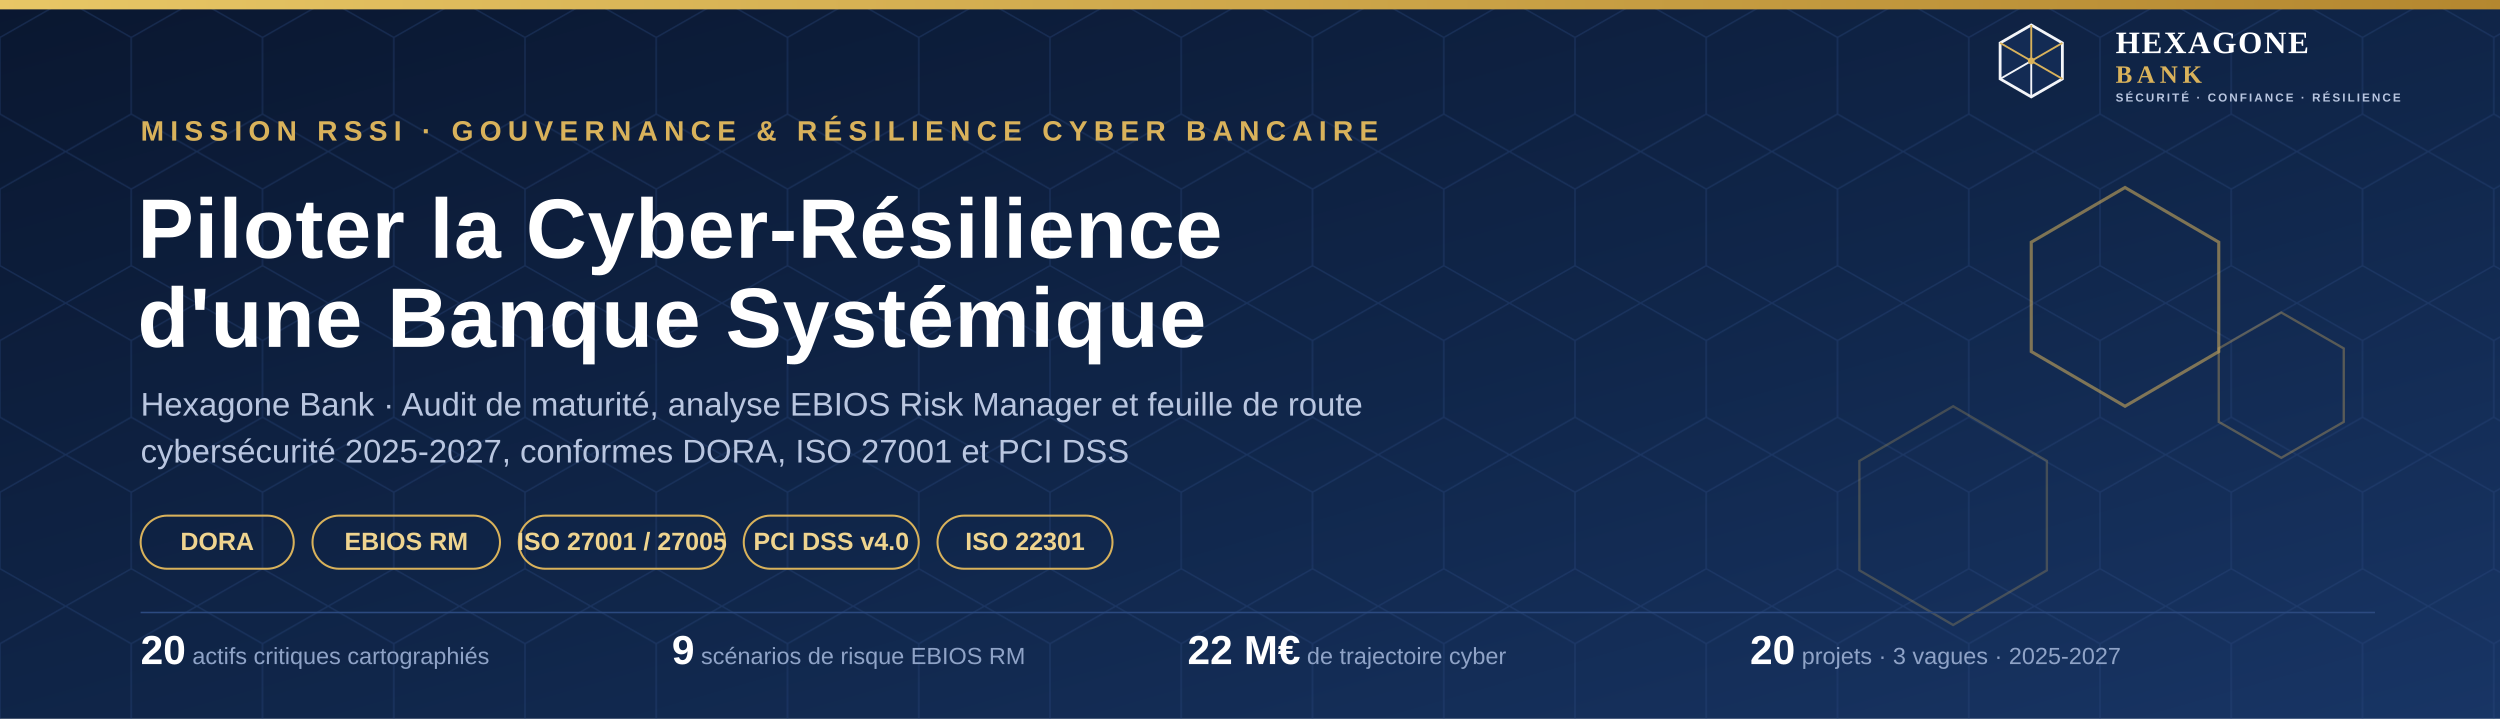
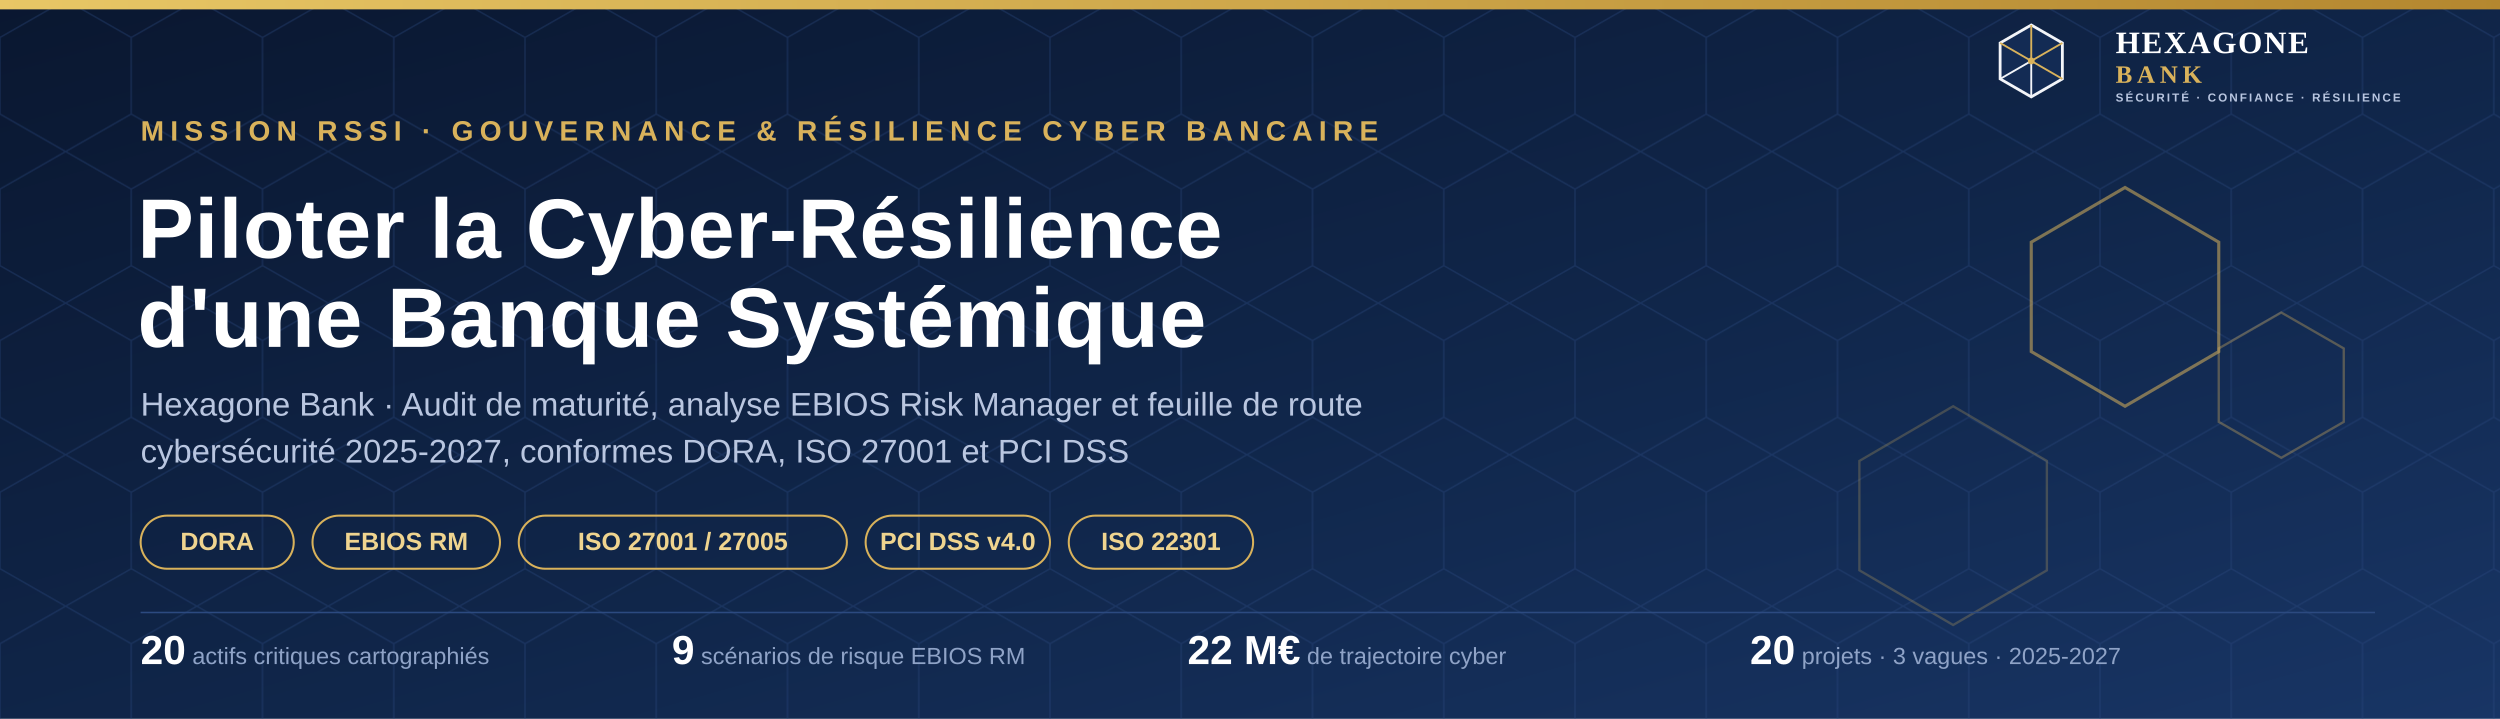
<svg xmlns="http://www.w3.org/2000/svg" viewBox="0 0 1600 460" font-family="Arial, Helvetica, sans-serif">
  <defs>
    <linearGradient id="bg" x1="0%" y1="0%" x2="100%" y2="100%">
      <stop offset="0%" stop-color="#0A1730" />
      <stop offset="55%" stop-color="#10264A" />
      <stop offset="100%" stop-color="#183565" />
    </linearGradient>
    <linearGradient id="gold" x1="0%" y1="0%" x2="100%" y2="0%">
      <stop offset="0%" stop-color="#E8C766" />
      <stop offset="100%" stop-color="#B4872F" />
    </linearGradient>
    <pattern id="hexpat" width="84" height="97" patternUnits="userSpaceOnUse" patternTransform="translate(0,0)">
      <polygon points="42,0 84,24 84,73 42,97 0,73 0,24" fill="none" stroke="#2C4A80" stroke-width="1" opacity="0.35" />
    </pattern>
  </defs>
  <rect width="1600" height="460" fill="url(#bg)" />
  <rect width="1600" height="460" fill="url(#hexpat)" />
  <rect x="0" y="0" width="1600" height="6" fill="url(#gold)" />
  <polygon points="1360,120 1420,155 1420,225 1360,260 1300,225 1300,155" fill="none" stroke="#D9B25B" stroke-width="2" opacity="0.55" />
  <polygon points="1460,200 1500,223 1500,270 1460,293 1420,270 1420,223" fill="none" stroke="#D9B25B" stroke-width="1.5" opacity="0.35" />
  <polygon points="1250,260 1310,295 1310,365 1250,400 1190,365 1190,295" fill="none" stroke="#D9B25B" stroke-width="1.5" opacity="0.25" />
  <g>
    <polygon points="1300,16 1319.92,27.5 1319.92,50.5 1300,62 1280.08,50.5 1280.08,27.5" fill="#132B54" stroke="#F3F5F9" stroke-width="1.8" />
    <line x1="1300" y1="16" x2="1300" y2="39" stroke="#D9B25B" stroke-width="1.2" />
    <line x1="1319.92" y1="27.5" x2="1300" y2="39" stroke="#D9B25B" stroke-width="1.2" />
    <line x1="1319.92" y1="50.5" x2="1300" y2="39" stroke="#D9B25B" stroke-width="1.2" />
    <line x1="1300" y1="62" x2="1300" y2="39" stroke="#F3F5F9" stroke-width="1.2" />
    <line x1="1280.08" y1="50.5" x2="1300" y2="39" stroke="#F3F5F9" stroke-width="1.2" />
    <line x1="1280.08" y1="27.5" x2="1300" y2="39" stroke="#D9B25B" stroke-width="1.2" />
    <circle cx="1300" cy="39" r="2.2" fill="#D9B25B" />
    <line x1="1338" y1="14" x2="1338" y2="64" stroke="url(#gold)" stroke-width="2" />
    <text x="1354" y="34" fill="#FFFFFF" font-size="20" font-weight="800" font-family="Georgia, 'Times New Roman', serif" letter-spacing="1">HEXAGONE</text>
    <text x="1354" y="53" fill="#D9B25B" font-size="16" font-weight="800" font-family="Georgia, 'Times New Roman', serif" letter-spacing="3">BANK</text>
    <text x="1354" y="65" fill="#B9C6E0" font-size="7.5" font-weight="700" letter-spacing="1.3">SÉCURITÉ · CONFIANCE · RÉSILIENCE</text>
  </g>
  <text x="90" y="90" fill="#D9B25B" font-size="18" letter-spacing="4" font-weight="700">MISSION RSSI · GOUVERNANCE &amp; RÉSILIENCE CYBER BANCAIRE</text>
  <text x="88" y="165" fill="#FFFFFF" font-size="54" font-weight="800" letter-spacing="0.5">Piloter la Cyber-Résilience</text>
  <text x="88" y="222" fill="#FFFFFF" font-size="54" font-weight="800" letter-spacing="0.5">d'une Banque Systémique</text>
  <text x="90" y="266" fill="#B9C6E0" font-size="21">Hexagone Bank · Audit de maturité, analyse EBIOS Risk Manager et feuille de route</text>
  <text x="90" y="296" fill="#B9C6E0" font-size="21">cybersécurité 2025-2027, conformes DORA, ISO 27001 et PCI DSS</text>
  <g font-size="16" font-weight="700">
    <g>
      <rect x="90" y="330" width="98" height="34" rx="17" fill="none" stroke="#D9B25B" stroke-width="1.3" />
      <text x="139" y="352" fill="#EFD48F" text-anchor="middle">DORA</text>
    </g>
    <g>
      <rect x="200" y="330" width="120" height="34" rx="17" fill="none" stroke="#D9B25B" stroke-width="1.3" />
      <text x="260" y="352" fill="#EFD48F" text-anchor="middle">EBIOS RM</text>
    </g>
    <g>
-       <rect x="332" y="330" width="132" height="34" rx="17" fill="none" stroke="#D9B25B" stroke-width="1.3" />
-       <text x="398" y="352" fill="#EFD48F" text-anchor="middle">ISO 27001 / 27005</text>
+       <rect x="332" y="330" width="210" height="34" rx="17" fill="none" stroke="#D9B25B" stroke-width="1.3" />
+       <text x="437" y="352" fill="#EFD48F" text-anchor="middle">ISO 27001 / 27005</text>
    </g>
    <g>
-       <rect x="476" y="330" width="112" height="34" rx="17" fill="none" stroke="#D9B25B" stroke-width="1.3" />
-       <text x="532" y="352" fill="#EFD48F" text-anchor="middle">PCI DSS v4.0</text>
+       <rect x="554" y="330" width="118" height="34" rx="17" fill="none" stroke="#D9B25B" stroke-width="1.3" />
+       <text x="613" y="352" fill="#EFD48F" text-anchor="middle">PCI DSS v4.0</text>
    </g>
    <g>
-       <rect x="600" y="330" width="112" height="34" rx="17" fill="none" stroke="#D9B25B" stroke-width="1.3" />
-       <text x="656" y="352" fill="#EFD48F" text-anchor="middle">ISO 22301</text>
+       <rect x="684" y="330" width="118" height="34" rx="17" fill="none" stroke="#D9B25B" stroke-width="1.3" />
+       <text x="743" y="352" fill="#EFD48F" text-anchor="middle">ISO 22301</text>
    </g>
  </g>
  <line x1="90" y1="392" x2="1520" y2="392" stroke="#2C4A80" stroke-width="1" />
  <g font-size="15" fill="#8FA3C7">
    <text x="90" y="425">
      <tspan font-size="26" font-weight="800" fill="#FFFFFF">20</tspan> actifs critiques cartographiés</text>
    <text x="430" y="425">
      <tspan font-size="26" font-weight="800" fill="#FFFFFF">9</tspan> scénarios de risque EBIOS RM</text>
    <text x="760" y="425">
      <tspan font-size="26" font-weight="800" fill="#FFFFFF">22 M€</tspan> de trajectoire cyber</text>
    <text x="1120" y="425">
      <tspan font-size="26" font-weight="800" fill="#FFFFFF">20</tspan> projets · 3 vagues · 2025-2027</text>
  </g>
</svg>
